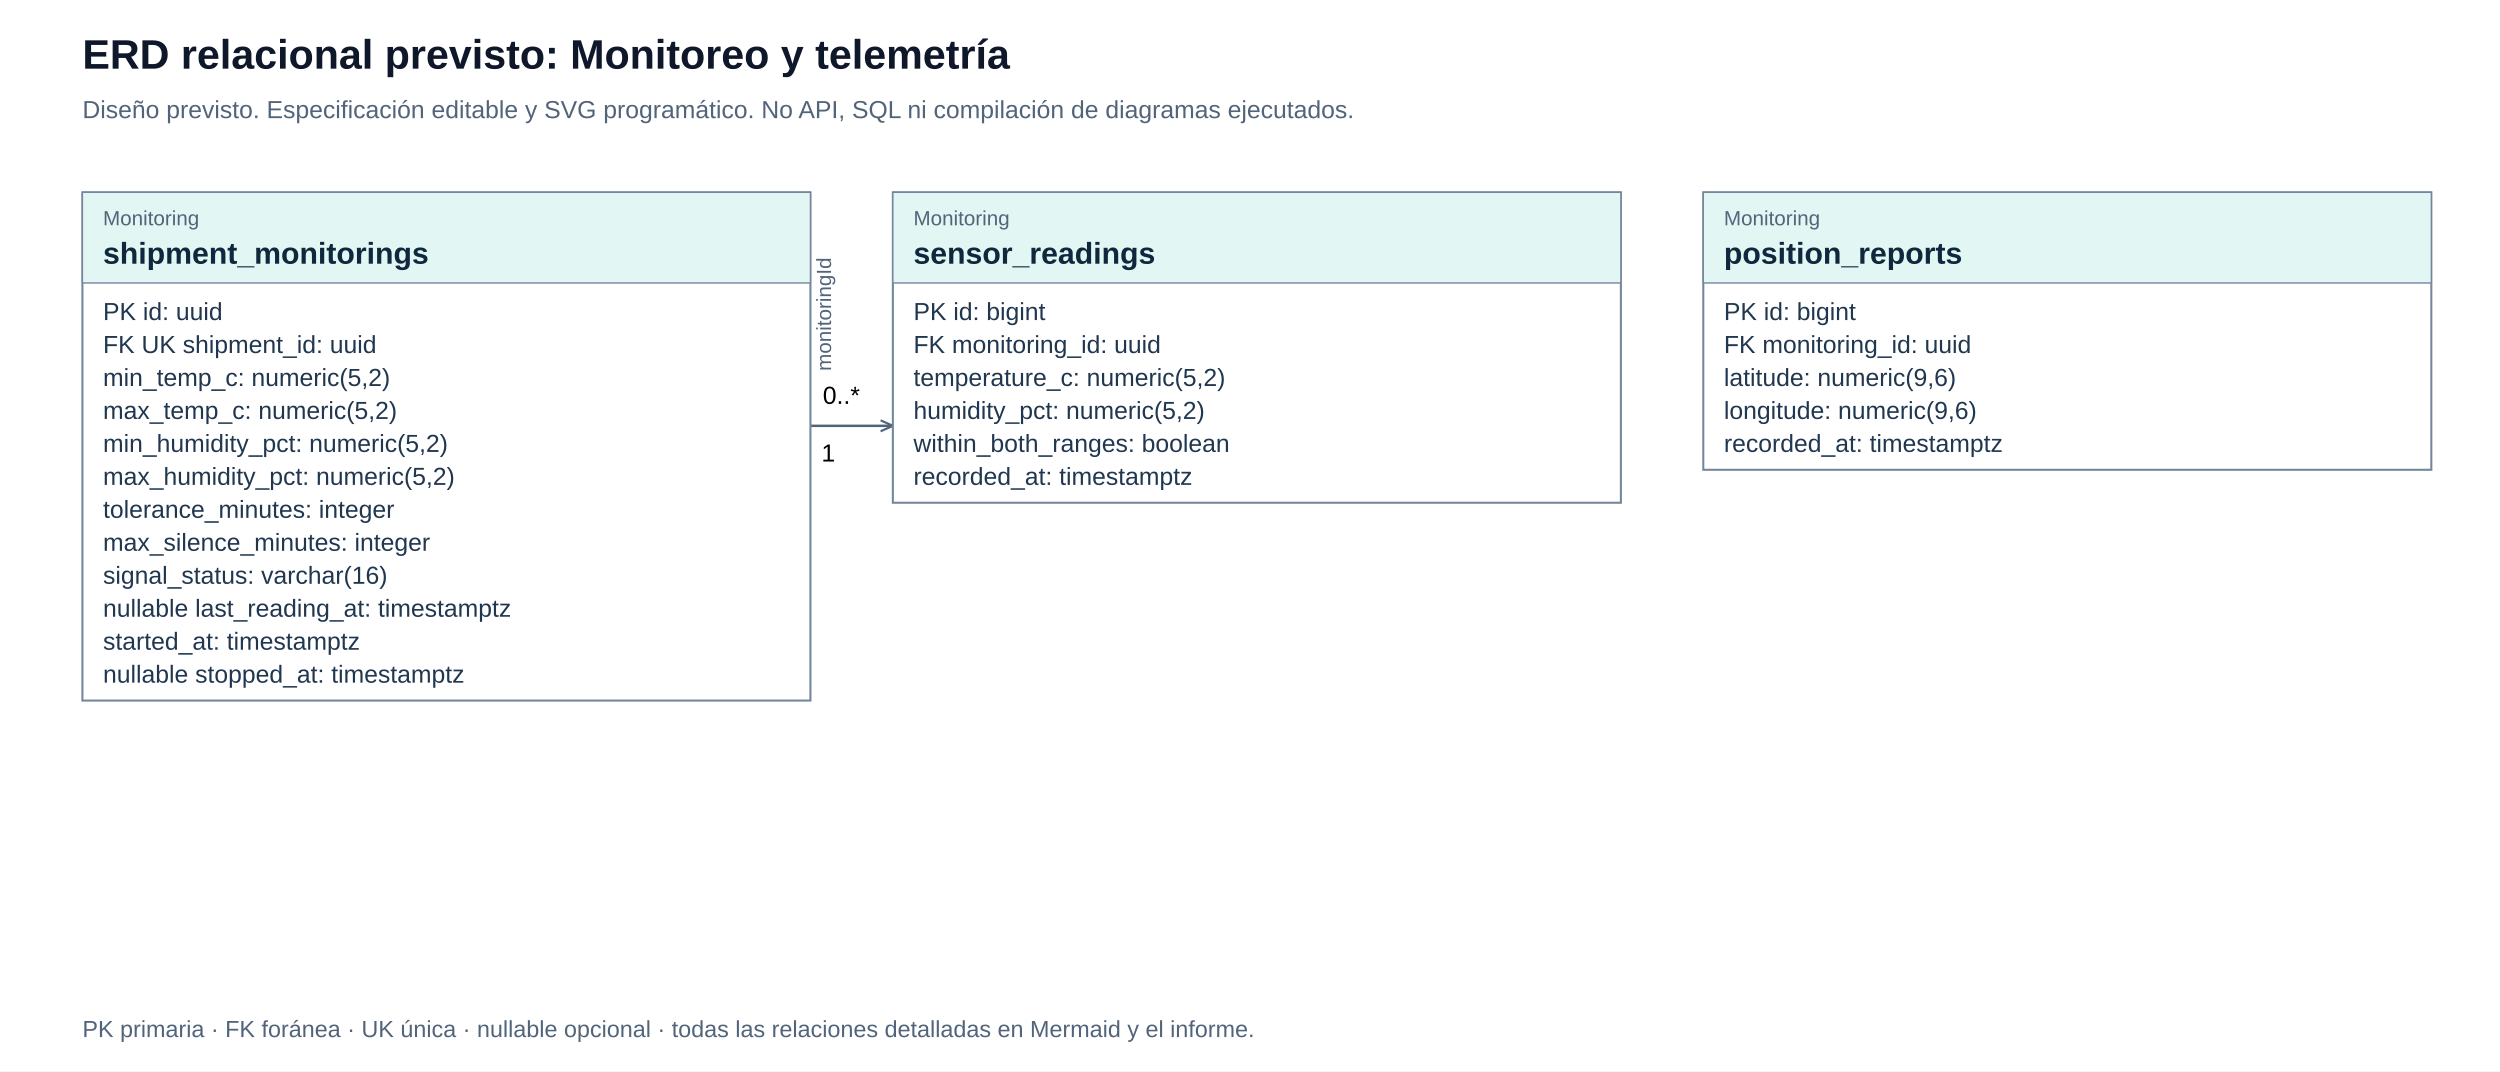
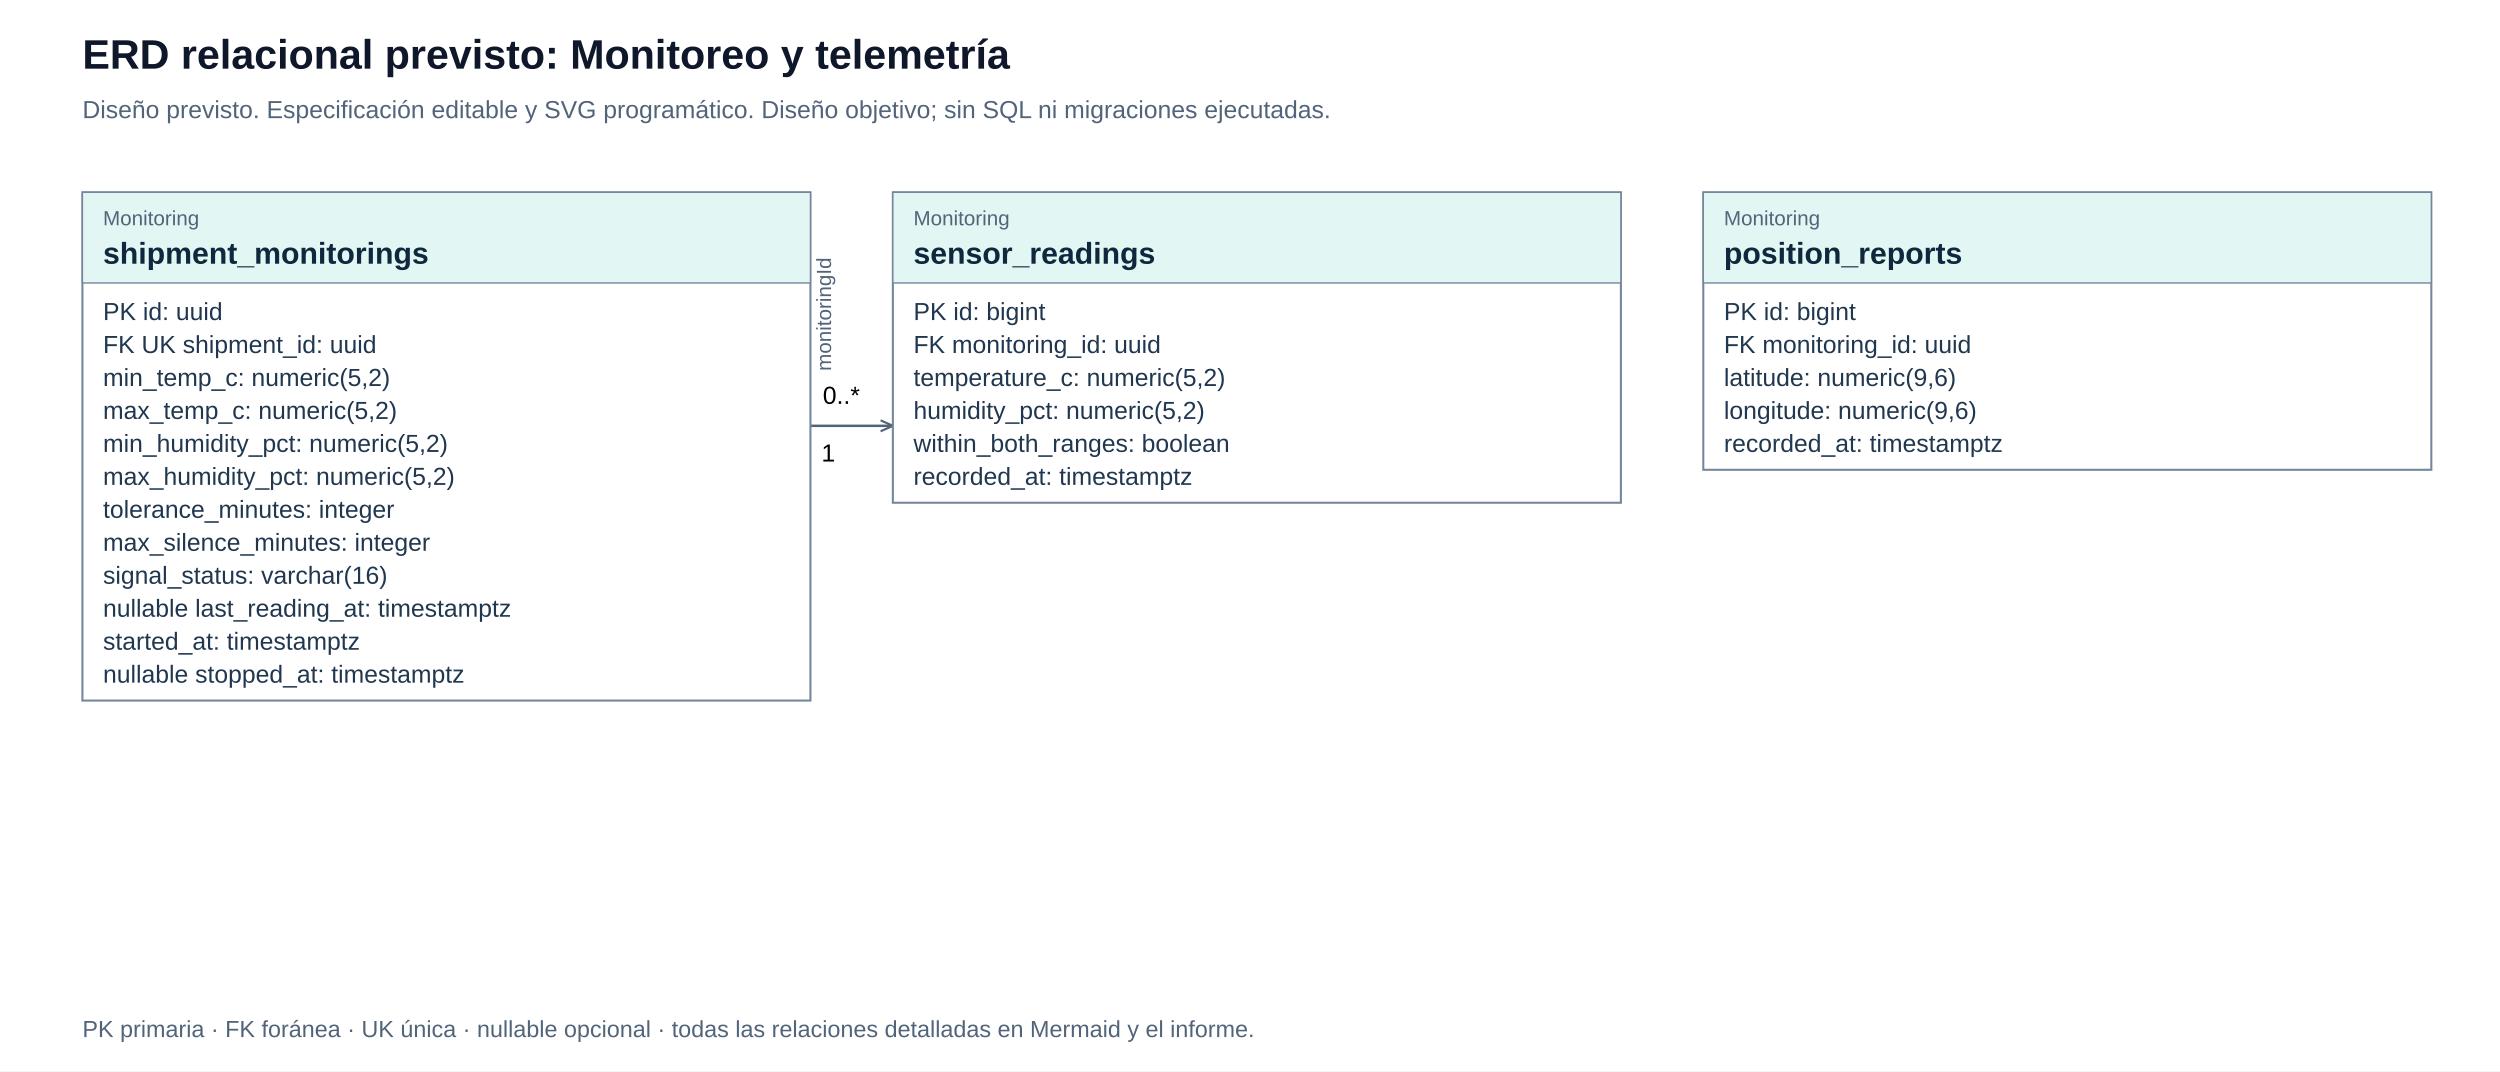
<svg xmlns="http://www.w3.org/2000/svg" width="1820" height="780" viewBox="0 0 1820 780" role="img">
  <defs>
    <marker id="arrow" viewBox="0 -5 10 10" refX="9" refY="0" markerWidth="10" markerHeight="10" orient="auto" markerUnits="userSpaceOnUse">
      <path d="M0 -4L9 0 0 4" fill="none" stroke="#52647a" stroke-width="1.6" />
    </marker>
  </defs>
  <rect width="1820" height="780" fill="white" />
  <g font-family="Arial, sans-serif">
    <text x="60" y="50" font-size="30" font-weight="bold" fill="#0f172a">ERD relacional previsto: Monitoreo y telemetría</text>
-     <text x="60" y="86" font-size="18" fill="#52647a">Diseño previsto. Especificación editable y SVG programático. No API, SQL ni compilación de diagramas ejecutados.</text>
+     <text x="60" y="86" font-size="18" fill="#52647a">Diseño previsto. Especificación editable y SVG programático. Diseño objetivo; sin SQL ni migraciones ejecutadas.</text>
    <text x="598" y="336" font-size="18">1</text>
    <text x="599" y="294" font-size="18">0..*</text>
    <path d="M590 310H620V310H650" fill="none" stroke="#52647a" stroke-width="1.8" marker-end="url(#arrow)" />
    <text x="605" y="270" font-size="15" fill="#52647a" transform="rotate(-90 605 270)">monitoringId</text>
    <g>
      <rect x="60" y="140" width="530" height="370" fill="white" stroke="#73869b" stroke-width="1.5" />
      <rect x="60" y="140" width="530" height="66" fill="#e2f6f3" stroke="#73869b" />
      <text x="75" y="164" font-size="15" fill="#52647a">Monitoring</text>
      <text x="75" y="192" font-size="22" font-weight="bold" fill="#10283e">shipment_monitorings</text>
      <text x="75" y="233" font-size="18" fill="#20374f">PK         id: uuid</text>
      <text x="75" y="257" font-size="18" fill="#20374f">FK UK      shipment_id: uuid</text>
      <text x="75" y="281" font-size="18" fill="#20374f">           min_temp_c: numeric(5,2)</text>
      <text x="75" y="305" font-size="18" fill="#20374f">           max_temp_c: numeric(5,2)</text>
      <text x="75" y="329" font-size="18" fill="#20374f">           min_humidity_pct: numeric(5,2)</text>
      <text x="75" y="353" font-size="18" fill="#20374f">           max_humidity_pct: numeric(5,2)</text>
      <text x="75" y="377" font-size="18" fill="#20374f">           tolerance_minutes: integer</text>
      <text x="75" y="401" font-size="18" fill="#20374f">           max_silence_minutes: integer</text>
      <text x="75" y="425" font-size="18" fill="#20374f">           signal_status: varchar(16)</text>
      <text x="75" y="449" font-size="18" fill="#20374f">nullable   last_reading_at: timestamptz</text>
      <text x="75" y="473" font-size="18" fill="#20374f">           started_at: timestamptz</text>
      <text x="75" y="497" font-size="18" fill="#20374f">nullable   stopped_at: timestamptz</text>
    </g>
    <g>
      <rect x="650" y="140" width="530" height="226" fill="white" stroke="#73869b" stroke-width="1.5" />
      <rect x="650" y="140" width="530" height="66" fill="#e2f6f3" stroke="#73869b" />
      <text x="665" y="164" font-size="15" fill="#52647a">Monitoring</text>
      <text x="665" y="192" font-size="22" font-weight="bold" fill="#10283e">sensor_readings</text>
      <text x="665" y="233" font-size="18" fill="#20374f">PK         id: bigint</text>
      <text x="665" y="257" font-size="18" fill="#20374f">FK         monitoring_id: uuid</text>
      <text x="665" y="281" font-size="18" fill="#20374f">           temperature_c: numeric(5,2)</text>
      <text x="665" y="305" font-size="18" fill="#20374f">           humidity_pct: numeric(5,2)</text>
      <text x="665" y="329" font-size="18" fill="#20374f">           within_both_ranges: boolean</text>
      <text x="665" y="353" font-size="18" fill="#20374f">           recorded_at: timestamptz</text>
    </g>
    <g>
      <rect x="1240" y="140" width="530" height="202" fill="white" stroke="#73869b" stroke-width="1.5" />
      <rect x="1240" y="140" width="530" height="66" fill="#e2f6f3" stroke="#73869b" />
      <text x="1255" y="164" font-size="15" fill="#52647a">Monitoring</text>
      <text x="1255" y="192" font-size="22" font-weight="bold" fill="#10283e">position_reports</text>
      <text x="1255" y="233" font-size="18" fill="#20374f">PK         id: bigint</text>
      <text x="1255" y="257" font-size="18" fill="#20374f">FK         monitoring_id: uuid</text>
      <text x="1255" y="281" font-size="18" fill="#20374f">           latitude: numeric(9,6)</text>
      <text x="1255" y="305" font-size="18" fill="#20374f">           longitude: numeric(9,6)</text>
      <text x="1255" y="329" font-size="18" fill="#20374f">           recorded_at: timestamptz</text>
    </g>
    <text x="60" y="755" font-size="17" fill="#52647a">PK primaria · FK foránea · UK única · nullable opcional · todas las relaciones detalladas en Mermaid y el informe.</text>
  </g>
</svg>
